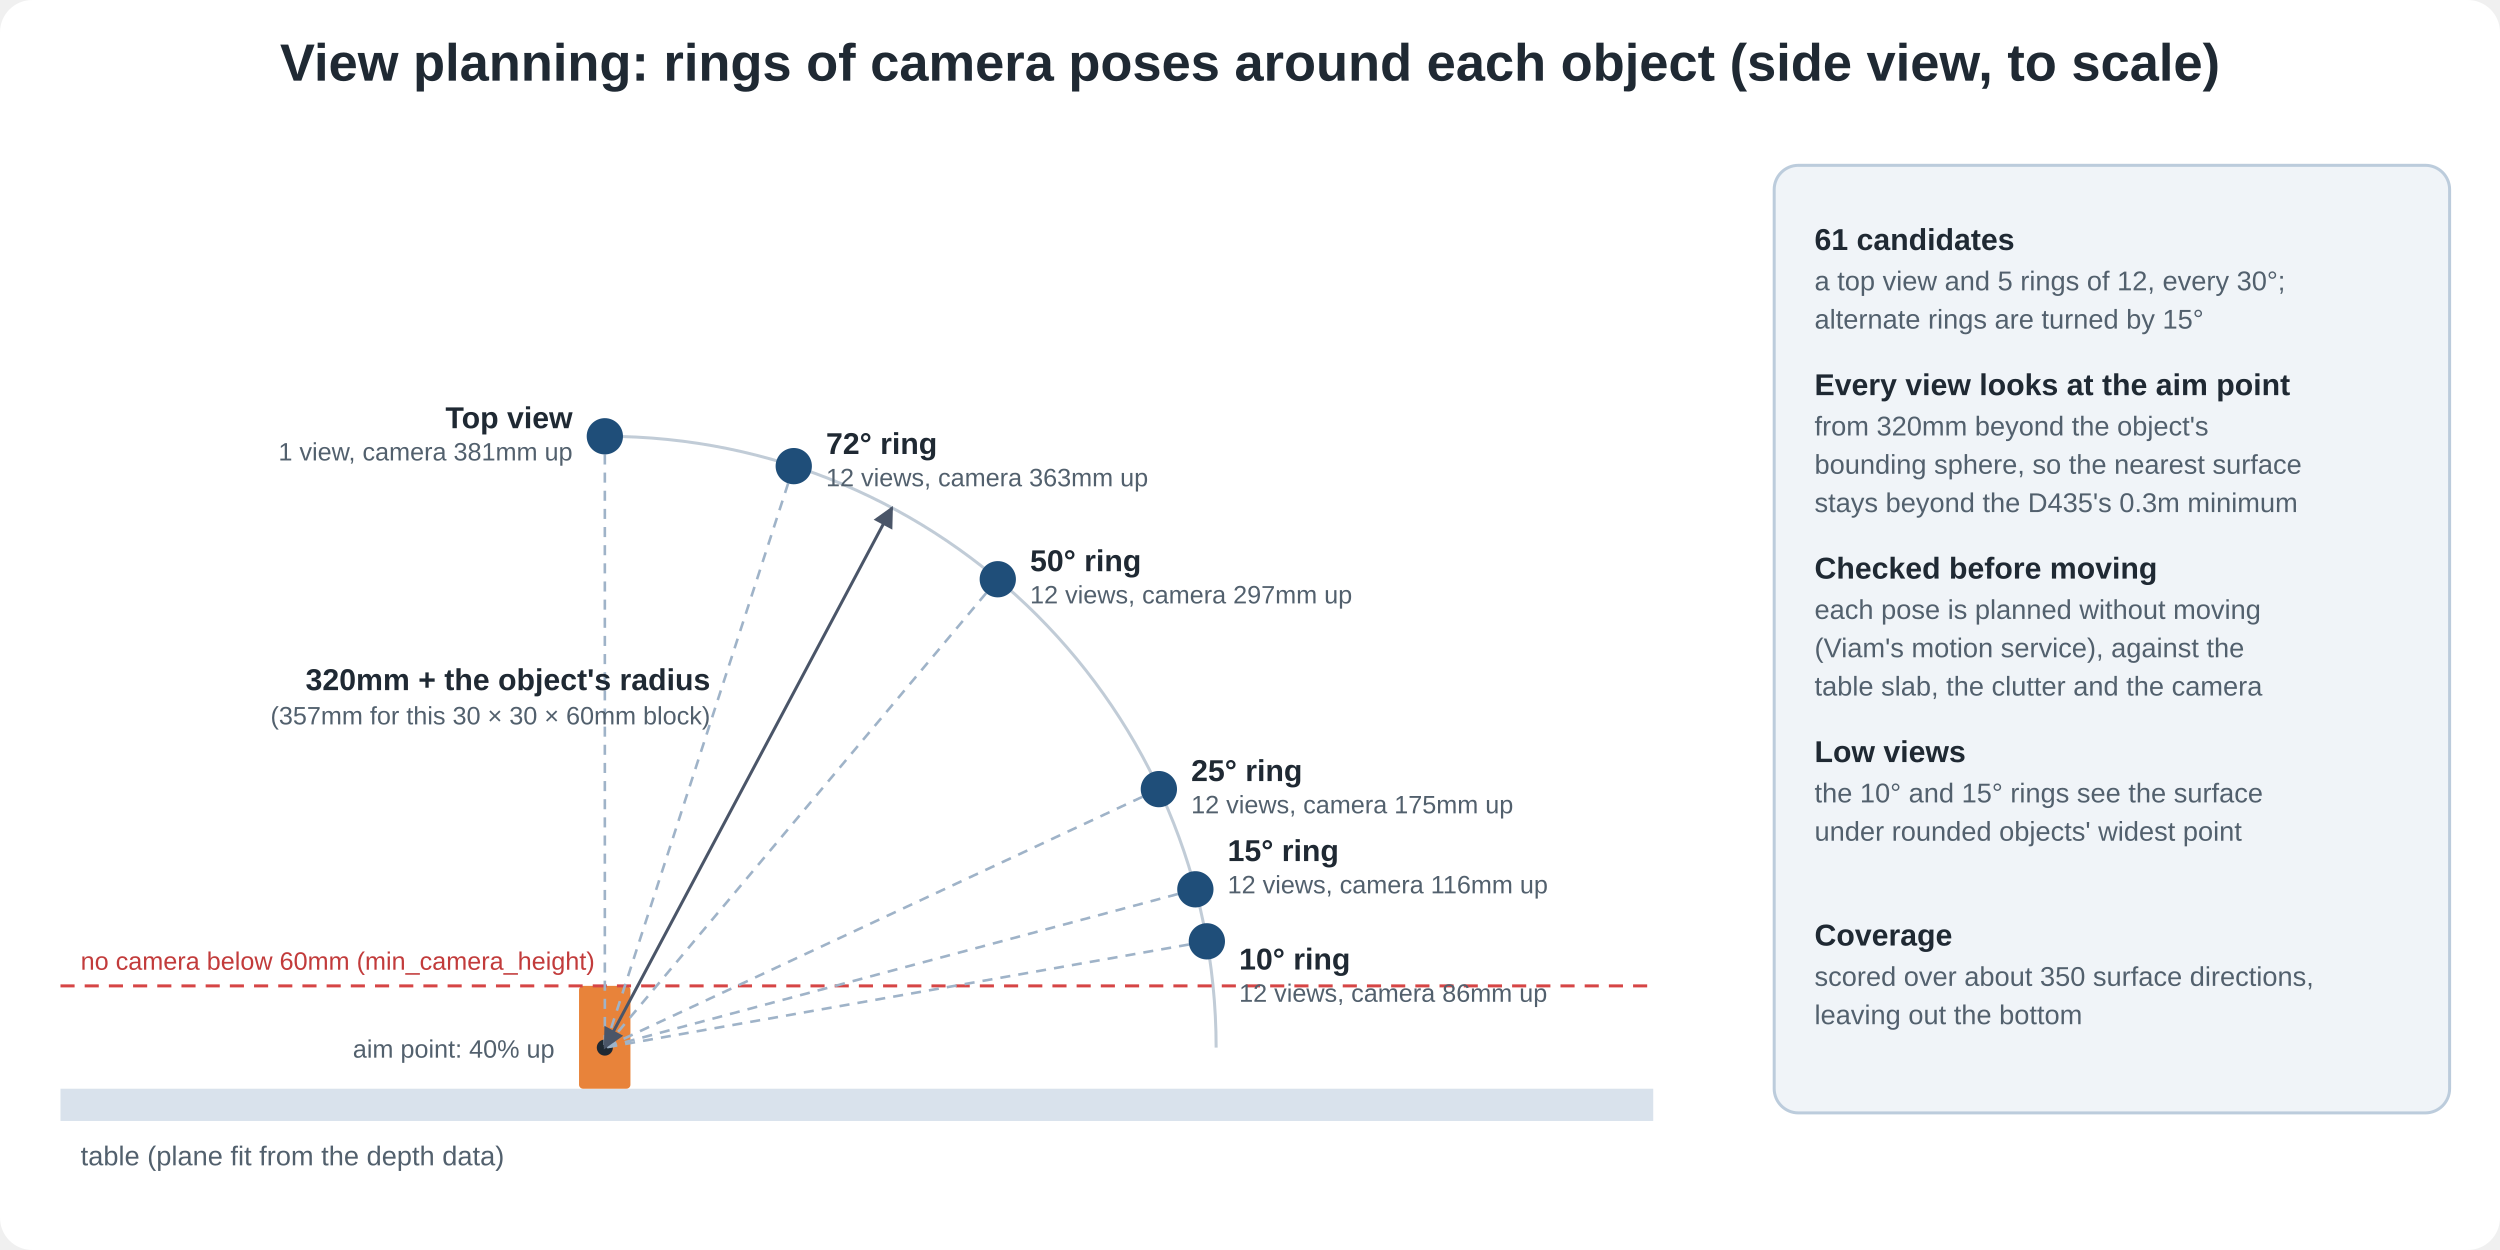
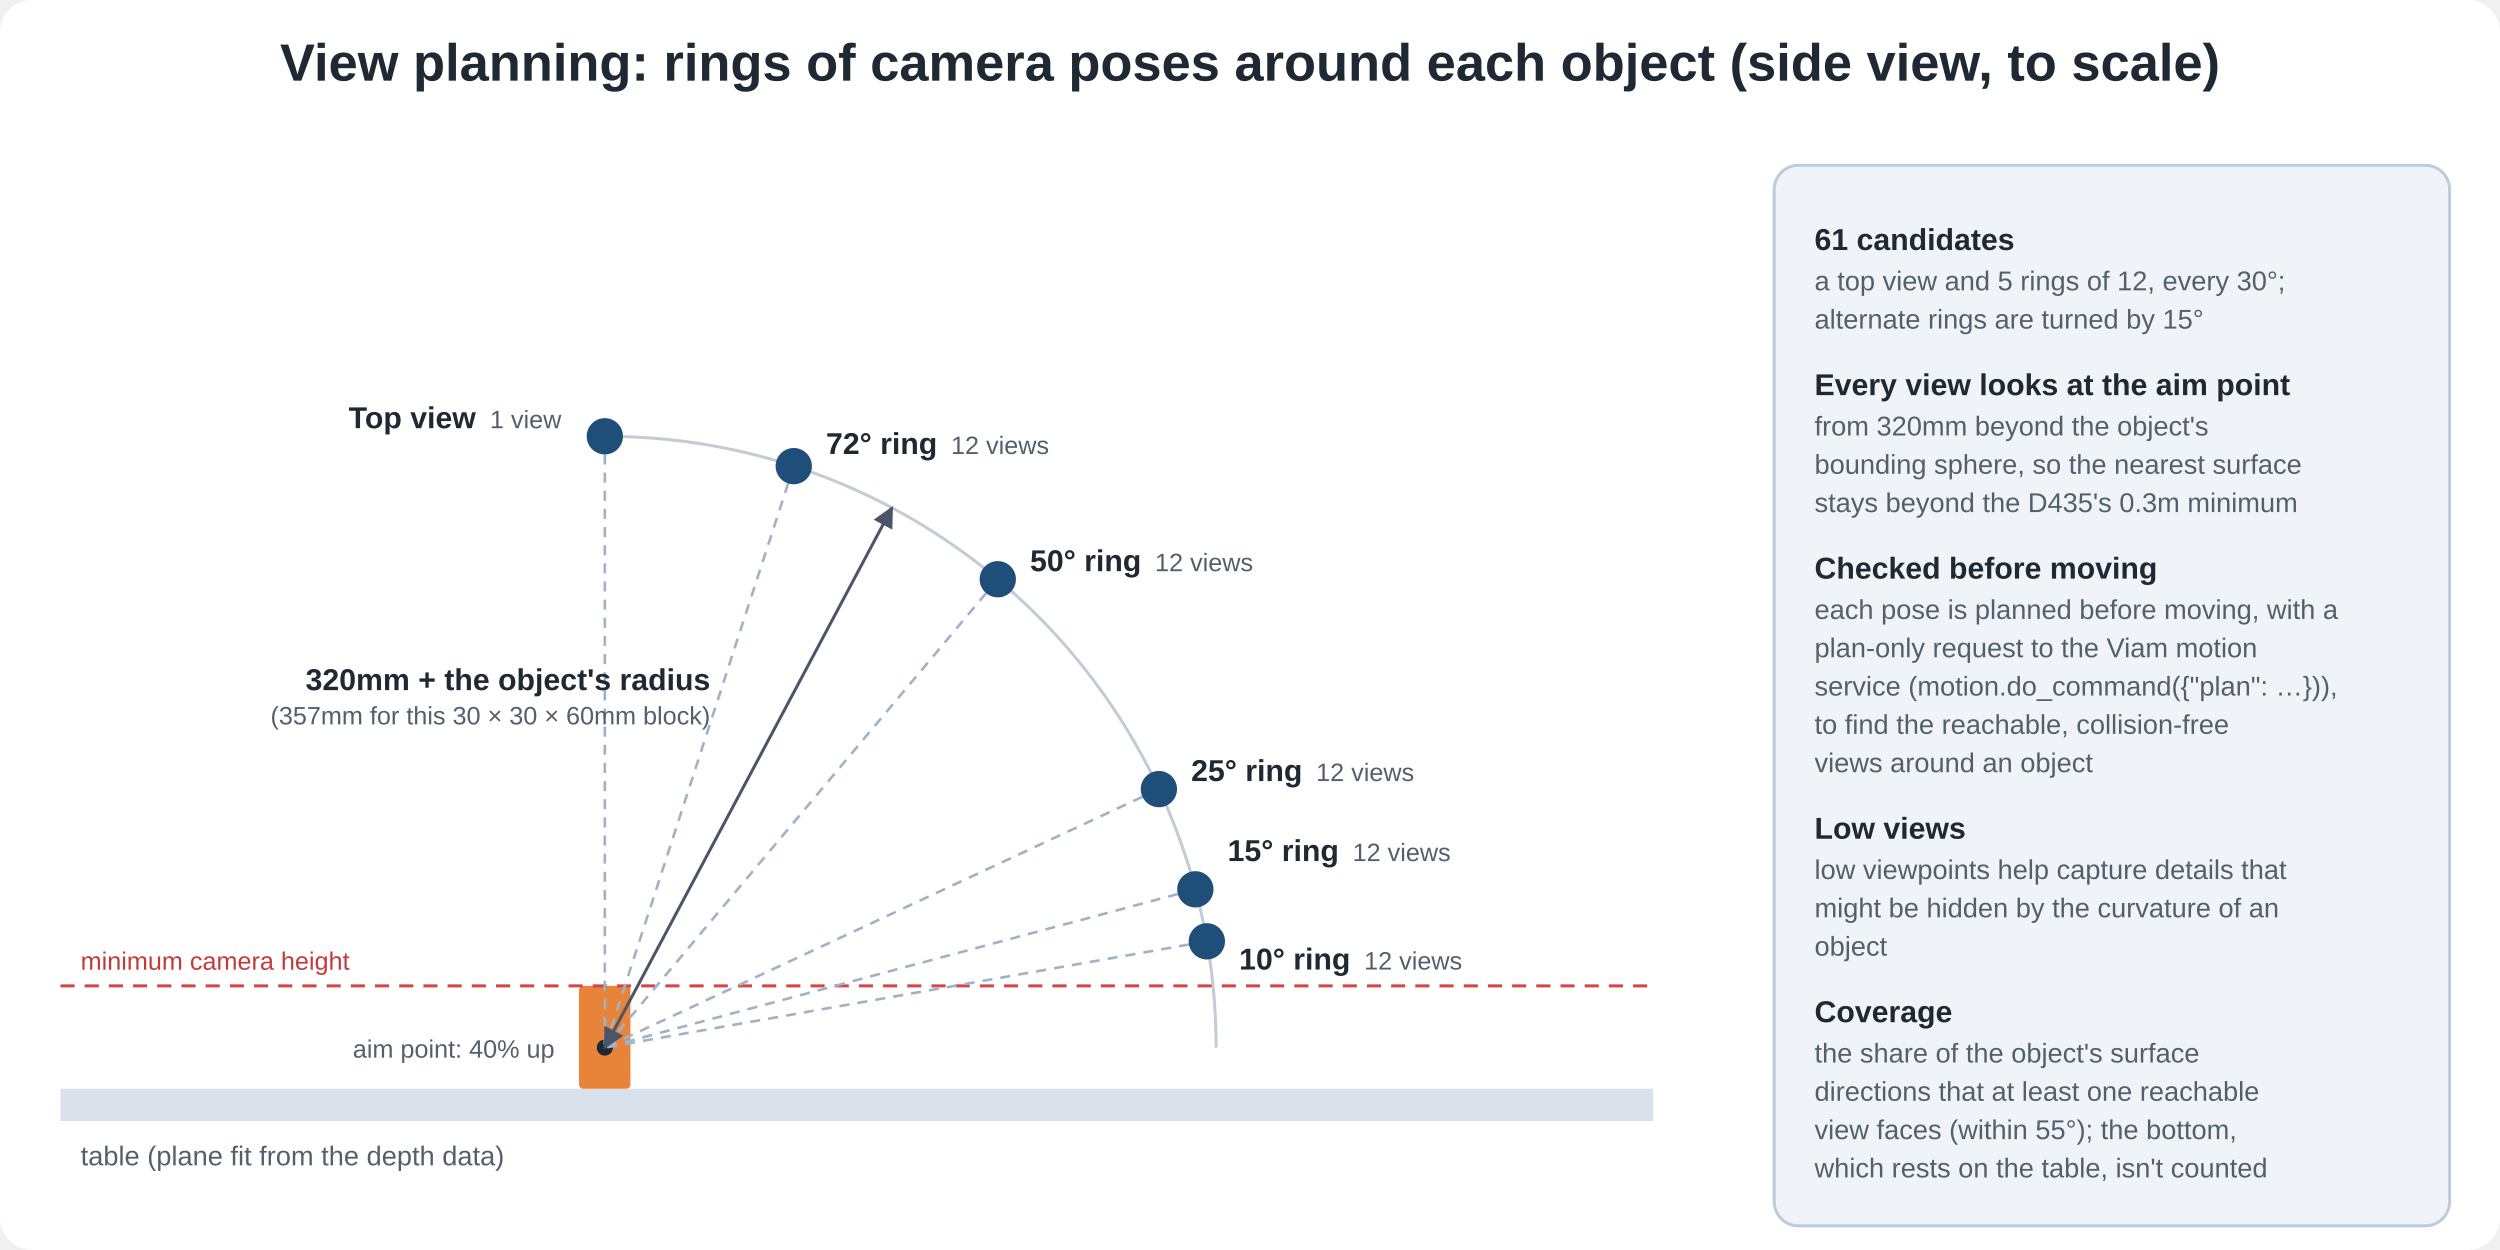
<svg xmlns="http://www.w3.org/2000/svg" width="1240" height="620" viewBox="0 0 1240 620" font-family="Liberation Sans, Arial, Helvetica, sans-serif">
  <defs>
    <marker id="arrow" viewBox="0 0 10 10" refX="9" refY="5" markerWidth="7" markerHeight="7" orient="auto-start-reverse">
      <path d="M0,0 L10,5 L0,10 z" fill="#4A5568" />
    </marker>
    <style>
      .title { font-size: 26px; font-weight: 700; fill: #1F2933; }
      .bold { font-size: 15px; font-weight: 700; fill: #1F2933; }
      .desc { font-size: 13.5px; fill: #52606D; }
      .small { font-size: 12.5px; fill: #52606D; }
      .warn { font-size: 12.5px; fill: #C23B3B; }
      .ray { stroke: #9FB3C8; stroke-width: 1.3; stroke-dasharray: 5 4; fill: none; }
      .arc { stroke: #C1CCD7; stroke-width: 1.5; fill: none; }
      .floor { stroke: #D64545; stroke-width: 1.5; stroke-dasharray: 7 5; fill: none; }
      .dim { stroke: #4A5568; stroke-width: 1.5; fill: none; marker-start: url(#arrow); marker-end: url(#arrow); }
    </style>
  </defs>
  <rect x="0" y="0" width="1240" height="620" rx="16" fill="#FFFFFF" />
  <text x="620" y="40" text-anchor="middle" class="title">View planning: rings of camera poses around each object (side view, to scale)</text>
  <rect x="30" y="540" width="790" height="16" fill="#D9E2EC" />
  <text x="40" y="578" class="desc">table (plane fit from the depth data)</text>
  <rect x="287.2" y="489.0" width="25.5" height="51.0" fill="#E8833A" rx="2" />
  <circle cx="300.0" cy="519.6" r="4" fill="#1F2933" />
  <text x="175" y="524.6" class="small">aim point: 40% up</text>
  <path d="M300.0,216.4 A303.2,303.2 0 0 1 603.2,519.6" class="arc" />
  <line x1="30" y1="489.0" x2="820" y2="489.0" class="floor" />
-   <text x="40" y="481.0" class="warn">no camera below 60mm (min_camera_height)</text>
+   <text x="40" y="481.0" class="warn">minimum camera height</text>
  <line x1="300.0" y1="216.4" x2="300.0" y2="519.6" class="ray" />
  <circle cx="300.0" cy="216.4" r="9" fill="#1F4E79" />
-   <text x="284.0" y="212.4" text-anchor="end" class="bold">Top view</text>
-   <text x="284.0" y="228.4" text-anchor="end" class="small">1 view, camera 381mm up</text>
+   <text x="236.0" y="212.4" text-anchor="end" class="bold">Top view</text>
+   <text x="243.0" y="212.4" text-anchor="start" class="small">1 view</text>
  <line x1="393.7" y1="231.2" x2="300.0" y2="519.6" class="ray" />
  <circle cx="393.7" cy="231.2" r="9" fill="#1F4E79" />
  <text x="409.7" y="225.2" text-anchor="start" class="bold">72° ring</text>
-   <text x="409.7" y="241.2" text-anchor="start" class="small">12 views, camera 363mm up</text>
+   <text x="471.7" y="225.2" text-anchor="start" class="small">12 views</text>
  <line x1="494.9" y1="287.3" x2="300.0" y2="519.6" class="ray" />
  <circle cx="494.9" cy="287.3" r="9" fill="#1F4E79" />
  <text x="510.9" y="283.3" text-anchor="start" class="bold">50° ring</text>
-   <text x="510.9" y="299.3" text-anchor="start" class="small">12 views, camera 297mm up</text>
+   <text x="572.9" y="283.3" text-anchor="start" class="small">12 views</text>
  <line x1="574.8" y1="391.4" x2="300.0" y2="519.6" class="ray" />
  <circle cx="574.8" cy="391.4" r="9" fill="#1F4E79" />
  <text x="590.8" y="387.4" text-anchor="start" class="bold">25° ring</text>
-   <text x="590.8" y="403.4" text-anchor="start" class="small">12 views, camera 175mm up</text>
+   <text x="652.8" y="387.4" text-anchor="start" class="small">12 views</text>
  <line x1="592.9" y1="441.1" x2="300.0" y2="519.6" class="ray" />
  <circle cx="592.9" cy="441.1" r="9" fill="#1F4E79" />
  <text x="608.9" y="427.1" text-anchor="start" class="bold">15° ring</text>
-   <text x="608.9" y="443.1" text-anchor="start" class="small">12 views, camera 116mm up</text>
+   <text x="670.9" y="427.1" text-anchor="start" class="small">12 views</text>
  <line x1="598.6" y1="466.9" x2="300.0" y2="519.6" class="ray" />
  <circle cx="598.6" cy="466.9" r="9" fill="#1F4E79" />
  <text x="614.6" y="480.9" text-anchor="start" class="bold">10° ring</text>
-   <text x="614.6" y="496.9" text-anchor="start" class="small">12 views, camera 86mm up</text>
+   <text x="676.6" y="480.9" text-anchor="start" class="small">12 views</text>
  <line x1="300.0" y1="519.6" x2="442.4" y2="251.9" class="dim" />
  <text x="352.3" y="342.3" text-anchor="end" class="bold">320mm + the object's radius</text>
  <text x="352.3" y="359.3" text-anchor="end" class="small">(357mm for this 30 × 30 × 60mm block)</text>
-   <rect x="880" y="82" width="335" height="470" rx="12" fill="#F0F4F8" stroke="#BCCCDC" stroke-width="1.5" />
+   <rect x="880" y="82" width="335" height="526" rx="12" fill="#F0F4F8" stroke="#BCCCDC" stroke-width="1.5" />
  <text x="900" y="124" class="bold">61 candidates</text>
  <text x="900" y="144" class="desc">a top view and 5 rings of 12, every 30°;</text>
  <text x="900" y="163" class="desc">alternate rings are turned by 15°</text>
  <text x="900" y="196" class="bold">Every view looks at the aim point</text>
  <text x="900" y="216" class="desc">from 320mm beyond the object's</text>
  <text x="900" y="235" class="desc">bounding sphere, so the nearest surface</text>
  <text x="900" y="254" class="desc">stays beyond the D435's 0.3m minimum</text>
  <text x="900" y="287" class="bold">Checked before moving</text>
-   <text x="900" y="307" class="desc">each pose is planned without moving</text>
-   <text x="900" y="326" class="desc">(Viam's motion service), against the</text>
-   <text x="900" y="345" class="desc">table slab, the clutter and the camera</text>
-   <text x="900" y="378" class="bold">Low views</text>
-   <text x="900" y="398" class="desc">the 10° and 15° rings see the surface</text>
-   <text x="900" y="417" class="desc">under rounded objects' widest point</text>
-   <text x="900" y="469" class="bold">Coverage</text>
-   <text x="900" y="489" class="desc">scored over about 350 surface directions,</text>
-   <text x="900" y="508" class="desc">leaving out the bottom</text>
+   <text x="900" y="307" class="desc">each pose is planned before moving, with a</text>
+   <text x="900" y="326" class="desc">plan-only request to the Viam motion</text>
+   <text x="900" y="345" class="desc">service (motion.do_command({"plan": …})),</text>
+   <text x="900" y="364" class="desc">to find the reachable, collision-free</text>
+   <text x="900" y="383" class="desc">views around an object</text>
+   <text x="900" y="416" class="bold">Low views</text>
+   <text x="900" y="436" class="desc">low viewpoints help capture details that</text>
+   <text x="900" y="455" class="desc">might be hidden by the curvature of an</text>
+   <text x="900" y="474" class="desc">object</text>
+   <text x="900" y="507" class="bold">Coverage</text>
+   <text x="900" y="527" class="desc">the share of the object's surface</text>
+   <text x="900" y="546" class="desc">directions that at least one reachable</text>
+   <text x="900" y="565" class="desc">view faces (within 55°); the bottom,</text>
+   <text x="900" y="584" class="desc">which rests on the table, isn't counted</text>
</svg>
